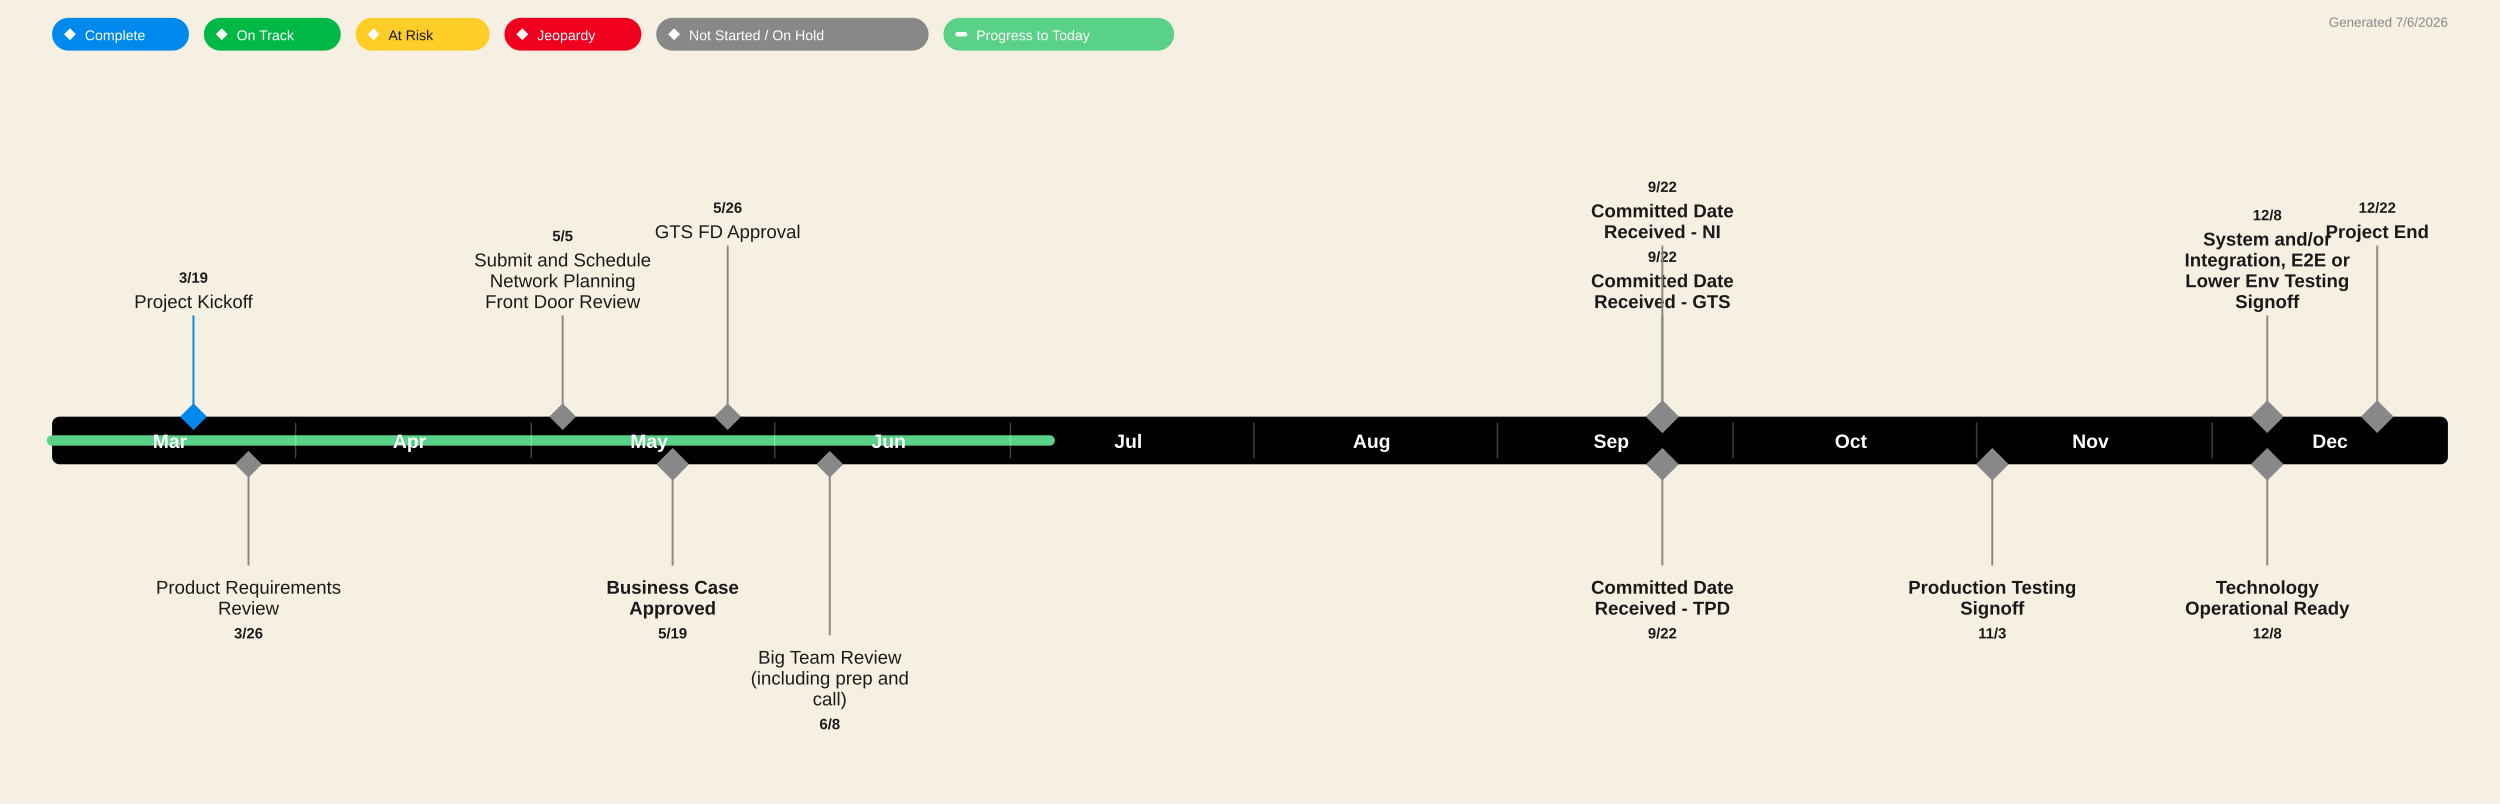
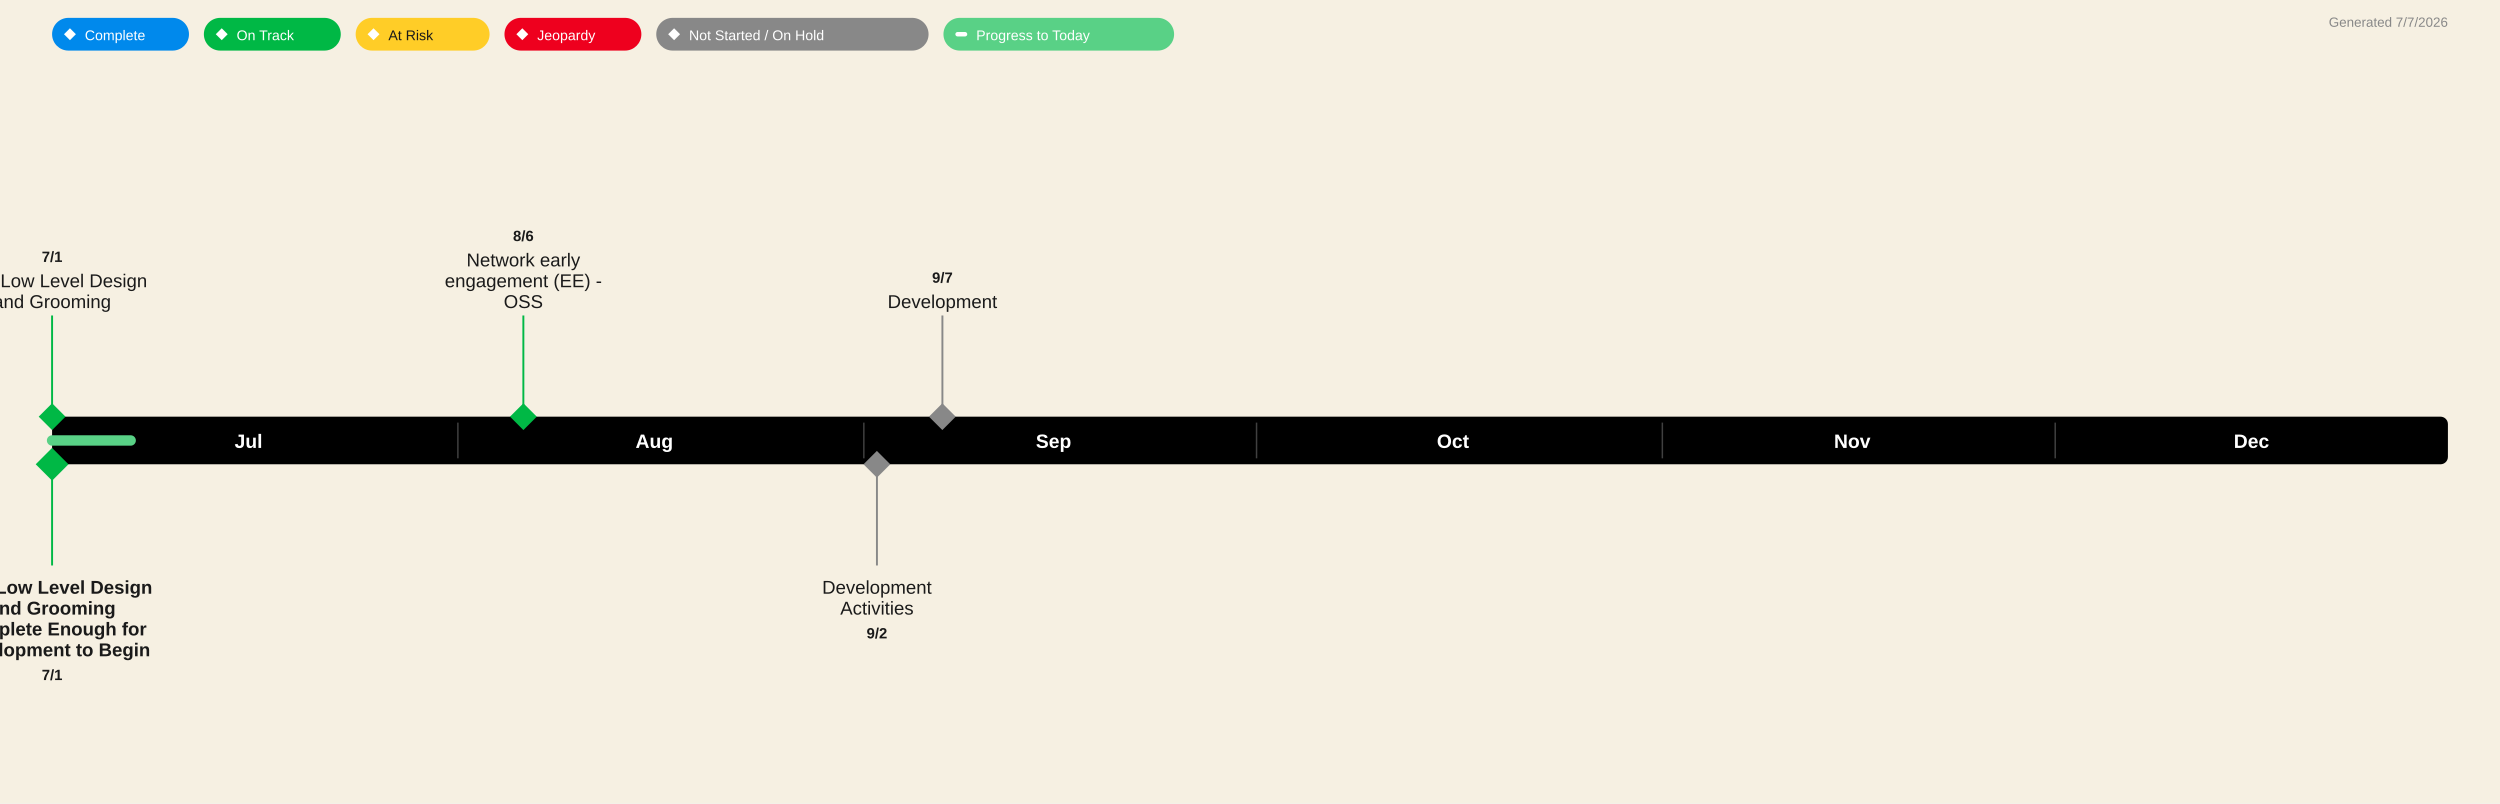
<svg xmlns="http://www.w3.org/2000/svg" width="1680" height="540" viewBox="0 0 1680 540">
  <rect width="1680" height="540" fill="#F6F0E2" />
-   <text x="1645.0" y="18.0" text-anchor="end" font-size="9" font-weight="normal" fill="#888888" font-family="Calibri,Arial,sans-serif">Generated 7/6/2026</text>
+   <text x="1645.0" y="18.0" text-anchor="end" font-size="9" font-weight="normal" fill="#888888" font-family="Calibri,Arial,sans-serif">Generated 7/7/2026</text>
  <rect x="35" y="280" width="1610" height="32" fill="#000000" rx="5" />
-   <line x1="35" y1="296.0" x2="705.4" y2="296.0" stroke="#59D186" stroke-width="7" stroke-linecap="round" />
-   <text x="114.2" y="301.0" text-anchor="middle" font-size="13" font-weight="bold" fill="#ffffff" font-family="Calibri,Arial,sans-serif">Mar</text>
-   <line x1="198.6" y1="284" x2="198.6" y2="308" stroke="rgba(255,255,255,0.25)" stroke-width="1" />
-   <text x="275.2" y="301.0" text-anchor="middle" font-size="13" font-weight="bold" fill="#ffffff" font-family="Calibri,Arial,sans-serif">Apr</text>
-   <line x1="357.0" y1="284" x2="357.0" y2="308" stroke="rgba(255,255,255,0.25)" stroke-width="1" />
-   <text x="436.2" y="301.0" text-anchor="middle" font-size="13" font-weight="bold" fill="#ffffff" font-family="Calibri,Arial,sans-serif">May</text>
-   <line x1="520.6" y1="284" x2="520.6" y2="308" stroke="rgba(255,255,255,0.25)" stroke-width="1" />
-   <text x="597.2" y="301.0" text-anchor="middle" font-size="13" font-weight="bold" fill="#ffffff" font-family="Calibri,Arial,sans-serif">Jun</text>
-   <line x1="679.0" y1="284" x2="679.0" y2="308" stroke="rgba(255,255,255,0.25)" stroke-width="1" />
-   <text x="758.2" y="301.0" text-anchor="middle" font-size="13" font-weight="bold" fill="#ffffff" font-family="Calibri,Arial,sans-serif">Jul</text>
-   <line x1="842.6" y1="284" x2="842.6" y2="308" stroke="rgba(255,255,255,0.25)" stroke-width="1" />
-   <text x="921.8" y="301.0" text-anchor="middle" font-size="13" font-weight="bold" fill="#ffffff" font-family="Calibri,Arial,sans-serif">Aug</text>
-   <line x1="1006.3" y1="284" x2="1006.3" y2="308" stroke="rgba(255,255,255,0.25)" stroke-width="1" />
-   <text x="1082.8" y="301.0" text-anchor="middle" font-size="13" font-weight="bold" fill="#ffffff" font-family="Calibri,Arial,sans-serif">Sep</text>
-   <line x1="1164.6" y1="284" x2="1164.6" y2="308" stroke="rgba(255,255,255,0.25)" stroke-width="1" />
-   <text x="1243.8" y="301.0" text-anchor="middle" font-size="13" font-weight="bold" fill="#ffffff" font-family="Calibri,Arial,sans-serif">Oct</text>
-   <line x1="1328.3" y1="284" x2="1328.3" y2="308" stroke="rgba(255,255,255,0.25)" stroke-width="1" />
-   <text x="1404.8" y="301.0" text-anchor="middle" font-size="13" font-weight="bold" fill="#ffffff" font-family="Calibri,Arial,sans-serif">Nov</text>
-   <line x1="1486.6" y1="284" x2="1486.6" y2="308" stroke="rgba(255,255,255,0.25)" stroke-width="1" />
-   <text x="1565.8" y="301.0" text-anchor="middle" font-size="13" font-weight="bold" fill="#ffffff" font-family="Calibri,Arial,sans-serif">Dec</text>
-   <line x1="130.0" y1="280" x2="130.0" y2="212" stroke="#0089EC" stroke-width="1.3" />
-   <polygon points="130.016,271 139.016,280 130.016,289 121.016,280" fill="#0089EC" />
-   <text x="130.0" y="207.0" text-anchor="middle" font-size="12.5" font-weight="normal" fill="#1a1a1a" font-family="Calibri,Arial,sans-serif">Project Kickoff</text>
-   <text x="130.0" y="190.0" text-anchor="middle" font-size="10" font-weight="bold" fill="#1a1a1a" font-family="Calibri,Arial,sans-serif">3/19</text>
-   <line x1="167.0" y1="312" x2="167.0" y2="380" stroke="#888888" stroke-width="1.3" />
-   <polygon points="166.967,303 175.967,312 166.967,321 157.967,312" fill="#888888" />
-   <text x="167.0" y="399.0" text-anchor="middle" font-size="12.5" font-weight="normal" fill="#1a1a1a" font-family="Calibri,Arial,sans-serif">Product Requirements</text>
-   <text x="167.0" y="413.0" text-anchor="middle" font-size="12.5" font-weight="normal" fill="#1a1a1a" font-family="Calibri,Arial,sans-serif">Review</text>
-   <text x="167.0" y="429.0" text-anchor="middle" font-size="10" font-weight="bold" fill="#1a1a1a" font-family="Calibri,Arial,sans-serif">3/26</text>
-   <line x1="378.1" y1="280" x2="378.1" y2="212" stroke="#888888" stroke-width="1.3" />
-   <polygon points="378.115,271 387.115,280 378.115,289 369.115,280" fill="#888888" />
-   <text x="378.1" y="179.0" text-anchor="middle" font-size="12.5" font-weight="normal" fill="#1a1a1a" font-family="Calibri,Arial,sans-serif">Submit and Schedule</text>
-   <text x="378.1" y="193.0" text-anchor="middle" font-size="12.5" font-weight="normal" fill="#1a1a1a" font-family="Calibri,Arial,sans-serif">Network Planning</text>
-   <text x="378.1" y="207.0" text-anchor="middle" font-size="12.5" font-weight="normal" fill="#1a1a1a" font-family="Calibri,Arial,sans-serif">Front Door Review</text>
-   <text x="378.1" y="162.0" text-anchor="middle" font-size="10" font-weight="bold" fill="#1a1a1a" font-family="Calibri,Arial,sans-serif">5/5</text>
-   <line x1="452.0" y1="312" x2="452.0" y2="380" stroke="#888888" stroke-width="1.3" />
-   <polygon points="452.016,301 463.016,312 452.016,323 441.016,312" fill="#888888" />
-   <text x="452.0" y="399.0" text-anchor="middle" font-size="12.5" font-weight="bold" fill="#1a1a1a" font-family="Calibri,Arial,sans-serif">Business Case</text>
-   <text x="452.0" y="413.0" text-anchor="middle" font-size="12.5" font-weight="bold" fill="#1a1a1a" font-family="Calibri,Arial,sans-serif">Approved</text>
-   <text x="452.0" y="429.0" text-anchor="middle" font-size="10" font-weight="bold" fill="#1a1a1a" font-family="Calibri,Arial,sans-serif">5/19</text>
-   <line x1="489.0" y1="280" x2="489.0" y2="165" stroke="#888888" stroke-width="1.3" />
-   <polygon points="488.967,271 497.967,280 488.967,289 479.967,280" fill="#888888" />
-   <text x="489.0" y="160.0" text-anchor="middle" font-size="12.5" font-weight="normal" fill="#1a1a1a" font-family="Calibri,Arial,sans-serif">GTS FD Approval</text>
-   <text x="489.0" y="143.0" text-anchor="middle" font-size="10" font-weight="bold" fill="#1a1a1a" font-family="Calibri,Arial,sans-serif">5/26</text>
-   <line x1="557.6" y1="312" x2="557.6" y2="427" stroke="#888888" stroke-width="1.3" />
-   <polygon points="557.59,303 566.59,312 557.59,321 548.59,312" fill="#888888" />
-   <text x="557.6" y="446.0" text-anchor="middle" font-size="12.5" font-weight="normal" fill="#1a1a1a" font-family="Calibri,Arial,sans-serif">Big Team Review</text>
-   <text x="557.6" y="460.0" text-anchor="middle" font-size="12.5" font-weight="normal" fill="#1a1a1a" font-family="Calibri,Arial,sans-serif">(including prep and</text>
-   <text x="557.6" y="474.0" text-anchor="middle" font-size="12.5" font-weight="normal" fill="#1a1a1a" font-family="Calibri,Arial,sans-serif">call)</text>
-   <text x="557.6" y="490.0" text-anchor="middle" font-size="10" font-weight="bold" fill="#1a1a1a" font-family="Calibri,Arial,sans-serif">6/8</text>
-   <line x1="1117.1" y1="280" x2="1117.1" y2="212" stroke="#888888" stroke-width="1.3" />
-   <polygon points="1117.131,269 1128.131,280 1117.131,291 1106.131,280" fill="#888888" />
-   <text x="1117.1" y="193.0" text-anchor="middle" font-size="12.5" font-weight="bold" fill="#1a1a1a" font-family="Calibri,Arial,sans-serif">Committed Date</text>
-   <text x="1117.1" y="207.0" text-anchor="middle" font-size="12.5" font-weight="bold" fill="#1a1a1a" font-family="Calibri,Arial,sans-serif">Received - GTS</text>
-   <text x="1117.1" y="176.0" text-anchor="middle" font-size="10" font-weight="bold" fill="#1a1a1a" font-family="Calibri,Arial,sans-serif">9/22</text>
-   <line x1="1117.1" y1="312" x2="1117.1" y2="380" stroke="#888888" stroke-width="1.3" />
-   <polygon points="1117.131,301 1128.131,312 1117.131,323 1106.131,312" fill="#888888" />
-   <text x="1117.1" y="399.0" text-anchor="middle" font-size="12.5" font-weight="bold" fill="#1a1a1a" font-family="Calibri,Arial,sans-serif">Committed Date</text>
-   <text x="1117.1" y="413.0" text-anchor="middle" font-size="12.5" font-weight="bold" fill="#1a1a1a" font-family="Calibri,Arial,sans-serif">Received - TPD</text>
-   <text x="1117.1" y="429.0" text-anchor="middle" font-size="10" font-weight="bold" fill="#1a1a1a" font-family="Calibri,Arial,sans-serif">9/22</text>
-   <line x1="1117.1" y1="280" x2="1117.1" y2="165" stroke="#888888" stroke-width="1.3" />
-   <polygon points="1117.131,269 1128.131,280 1117.131,291 1106.131,280" fill="#888888" />
-   <text x="1117.1" y="146.0" text-anchor="middle" font-size="12.5" font-weight="bold" fill="#1a1a1a" font-family="Calibri,Arial,sans-serif">Committed Date</text>
-   <text x="1117.1" y="160.0" text-anchor="middle" font-size="12.5" font-weight="bold" fill="#1a1a1a" font-family="Calibri,Arial,sans-serif">Received - NI</text>
-   <text x="1117.1" y="129.0" text-anchor="middle" font-size="10" font-weight="bold" fill="#1a1a1a" font-family="Calibri,Arial,sans-serif">9/22</text>
-   <line x1="1338.8" y1="312" x2="1338.8" y2="380" stroke="#888888" stroke-width="1.3" />
-   <polygon points="1338.836,301 1349.836,312 1338.836,323 1327.836,312" fill="#888888" />
-   <text x="1338.8" y="399.0" text-anchor="middle" font-size="12.5" font-weight="bold" fill="#1a1a1a" font-family="Calibri,Arial,sans-serif">Production Testing</text>
-   <text x="1338.8" y="413.0" text-anchor="middle" font-size="12.5" font-weight="bold" fill="#1a1a1a" font-family="Calibri,Arial,sans-serif">Signoff</text>
-   <text x="1338.8" y="429.0" text-anchor="middle" font-size="10" font-weight="bold" fill="#1a1a1a" font-family="Calibri,Arial,sans-serif">11/3</text>
-   <line x1="1523.6" y1="280" x2="1523.6" y2="212" stroke="#888888" stroke-width="1.3" />
-   <polygon points="1523.59,269 1534.59,280 1523.59,291 1512.59,280" fill="#888888" />
-   <text x="1523.6" y="165.0" text-anchor="middle" font-size="12.5" font-weight="bold" fill="#1a1a1a" font-family="Calibri,Arial,sans-serif">System and/or</text>
-   <text x="1523.6" y="179.0" text-anchor="middle" font-size="12.5" font-weight="bold" fill="#1a1a1a" font-family="Calibri,Arial,sans-serif">Integration, E2E or</text>
-   <text x="1523.6" y="193.0" text-anchor="middle" font-size="12.5" font-weight="bold" fill="#1a1a1a" font-family="Calibri,Arial,sans-serif">Lower Env  Testing</text>
-   <text x="1523.6" y="207.0" text-anchor="middle" font-size="12.5" font-weight="bold" fill="#1a1a1a" font-family="Calibri,Arial,sans-serif">Signoff</text>
-   <text x="1523.6" y="148.0" text-anchor="middle" font-size="10" font-weight="bold" fill="#1a1a1a" font-family="Calibri,Arial,sans-serif">12/8</text>
-   <line x1="1523.6" y1="312" x2="1523.6" y2="380" stroke="#888888" stroke-width="1.3" />
-   <polygon points="1523.59,301 1534.59,312 1523.59,323 1512.59,312" fill="#888888" />
-   <text x="1523.6" y="399.0" text-anchor="middle" font-size="12.5" font-weight="bold" fill="#1a1a1a" font-family="Calibri,Arial,sans-serif">Technology</text>
-   <text x="1523.6" y="413.0" text-anchor="middle" font-size="12.5" font-weight="bold" fill="#1a1a1a" font-family="Calibri,Arial,sans-serif">Operational Ready</text>
-   <text x="1523.6" y="429.0" text-anchor="middle" font-size="10" font-weight="bold" fill="#1a1a1a" font-family="Calibri,Arial,sans-serif">12/8</text>
-   <line x1="1597.5" y1="280" x2="1597.5" y2="165" stroke="#888888" stroke-width="1.3" />
-   <polygon points="1597.492,269 1608.492,280 1597.492,291 1586.492,280" fill="#888888" />
-   <text x="1597.5" y="160.0" text-anchor="middle" font-size="12.5" font-weight="bold" fill="#1a1a1a" font-family="Calibri,Arial,sans-serif">Project End</text>
-   <text x="1597.5" y="143.0" text-anchor="middle" font-size="10" font-weight="bold" fill="#1a1a1a" font-family="Calibri,Arial,sans-serif">12/22</text>
+   <line x1="35" y1="296.0" x2="87.8" y2="296.0" stroke="#59D186" stroke-width="7" stroke-linecap="round" />
+   <text x="167.0" y="301.0" text-anchor="middle" font-size="13" font-weight="bold" fill="#ffffff" font-family="Calibri,Arial,sans-serif">Jul</text>
+   <line x1="307.7" y1="284" x2="307.7" y2="308" stroke="rgba(255,255,255,0.25)" stroke-width="1" />
+   <text x="439.7" y="301.0" text-anchor="middle" font-size="13" font-weight="bold" fill="#ffffff" font-family="Calibri,Arial,sans-serif">Aug</text>
+   <line x1="580.5" y1="284" x2="580.5" y2="308" stroke="rgba(255,255,255,0.25)" stroke-width="1" />
+   <text x="708.0" y="301.0" text-anchor="middle" font-size="13" font-weight="bold" fill="#ffffff" font-family="Calibri,Arial,sans-serif">Sep</text>
+   <line x1="844.4" y1="284" x2="844.4" y2="308" stroke="rgba(255,255,255,0.25)" stroke-width="1" />
+   <text x="976.4" y="301.0" text-anchor="middle" font-size="13" font-weight="bold" fill="#ffffff" font-family="Calibri,Arial,sans-serif">Oct</text>
+   <line x1="1117.1" y1="284" x2="1117.1" y2="308" stroke="rgba(255,255,255,0.25)" stroke-width="1" />
+   <text x="1244.7" y="301.0" text-anchor="middle" font-size="13" font-weight="bold" fill="#ffffff" font-family="Calibri,Arial,sans-serif">Nov</text>
+   <line x1="1381.1" y1="284" x2="1381.1" y2="308" stroke="rgba(255,255,255,0.25)" stroke-width="1" />
+   <text x="1513.0" y="301.0" text-anchor="middle" font-size="13" font-weight="bold" fill="#ffffff" font-family="Calibri,Arial,sans-serif">Dec</text>
+   <line x1="35.0" y1="280" x2="35.0" y2="212" stroke="#00B845" stroke-width="1.3" />
+   <polygon points="35.0,271 44.0,280 35.0,289 26.0,280" fill="#00B845" />
+   <text x="35.0" y="193.0" text-anchor="middle" font-size="12.5" font-weight="normal" fill="#1a1a1a" font-family="Calibri,Arial,sans-serif">GTS Low Level Design</text>
+   <text x="35.0" y="207.0" text-anchor="middle" font-size="12.5" font-weight="normal" fill="#1a1a1a" font-family="Calibri,Arial,sans-serif">and Grooming</text>
+   <text x="35.0" y="176.0" text-anchor="middle" font-size="10" font-weight="bold" fill="#1a1a1a" font-family="Calibri,Arial,sans-serif">7/1</text>
+   <line x1="35.0" y1="312" x2="35.0" y2="380" stroke="#00B845" stroke-width="1.3" />
+   <polygon points="35.0,301 46.0,312 35.0,323 24.0,312" fill="#00B845" />
+   <text x="35.0" y="399.0" text-anchor="middle" font-size="12.5" font-weight="bold" fill="#1a1a1a" font-family="Calibri,Arial,sans-serif">GTS Low Level Design</text>
+   <text x="35.0" y="413.0" text-anchor="middle" font-size="12.5" font-weight="bold" fill="#1a1a1a" font-family="Calibri,Arial,sans-serif">and Grooming</text>
+   <text x="35.0" y="427.0" text-anchor="middle" font-size="12.5" font-weight="bold" fill="#1a1a1a" font-family="Calibri,Arial,sans-serif">Complete Enough for</text>
+   <text x="35.0" y="441.0" text-anchor="middle" font-size="12.5" font-weight="bold" fill="#1a1a1a" font-family="Calibri,Arial,sans-serif">Development to Begin</text>
+   <text x="35.0" y="457.0" text-anchor="middle" font-size="10" font-weight="bold" fill="#1a1a1a" font-family="Calibri,Arial,sans-serif">7/1</text>
+   <line x1="351.7" y1="280" x2="351.7" y2="212" stroke="#00B845" stroke-width="1.3" />
+   <polygon points="351.721,271 360.721,280 351.721,289 342.721,280" fill="#00B845" />
+   <text x="351.7" y="179.0" text-anchor="middle" font-size="12.5" font-weight="normal" fill="#1a1a1a" font-family="Calibri,Arial,sans-serif">Network early</text>
+   <text x="351.7" y="193.0" text-anchor="middle" font-size="12.5" font-weight="normal" fill="#1a1a1a" font-family="Calibri,Arial,sans-serif">engagement (EE) -</text>
+   <text x="351.7" y="207.0" text-anchor="middle" font-size="12.5" font-weight="normal" fill="#1a1a1a" font-family="Calibri,Arial,sans-serif">OSS</text>
+   <text x="351.7" y="162.0" text-anchor="middle" font-size="10" font-weight="bold" fill="#1a1a1a" font-family="Calibri,Arial,sans-serif">8/6</text>
+   <line x1="589.3" y1="312" x2="589.3" y2="380" stroke="#888888" stroke-width="1.3" />
+   <polygon points="589.262,303 598.262,312 589.262,321 580.262,312" fill="#888888" />
+   <text x="589.3" y="399.0" text-anchor="middle" font-size="12.5" font-weight="normal" fill="#1a1a1a" font-family="Calibri,Arial,sans-serif">Development</text>
+   <text x="589.3" y="413.0" text-anchor="middle" font-size="12.5" font-weight="normal" fill="#1a1a1a" font-family="Calibri,Arial,sans-serif">Activities</text>
+   <text x="589.3" y="429.0" text-anchor="middle" font-size="10" font-weight="bold" fill="#1a1a1a" font-family="Calibri,Arial,sans-serif">9/2</text>
+   <line x1="633.3" y1="280" x2="633.3" y2="212" stroke="#888888" stroke-width="1.3" />
+   <polygon points="633.251,271 642.251,280 633.251,289 624.251,280" fill="#888888" />
+   <text x="633.3" y="207.0" text-anchor="middle" font-size="12.5" font-weight="normal" fill="#1a1a1a" font-family="Calibri,Arial,sans-serif">Development</text>
+   <text x="633.3" y="190.0" text-anchor="middle" font-size="10" font-weight="bold" fill="#1a1a1a" font-family="Calibri,Arial,sans-serif">9/7</text>
  <rect x="35.0" y="12" width="92" height="22" rx="11" fill="#0089EC" />
  <polygon points="47.0,19.0 51.0,23.0 47.0,27.0 43.0,23.0" fill="#ffffff" />
  <text x="57.0" y="27.0" text-anchor="start" font-size="9.5" font-weight="normal" fill="#ffffff" font-family="Calibri,Arial,sans-serif">Complete</text>
  <rect x="137.0" y="12" width="92" height="22" rx="11" fill="#00B845" />
  <polygon points="149.0,19.0 153.0,23.0 149.0,27.0 145.0,23.0" fill="#ffffff" />
  <text x="159.0" y="27.0" text-anchor="start" font-size="9.5" font-weight="normal" fill="#ffffff" font-family="Calibri,Arial,sans-serif">On Track</text>
  <rect x="239.0" y="12" width="90" height="22" rx="11" fill="#FFCD27" />
  <polygon points="251.0,19.0 255.0,23.0 251.0,27.0 247.0,23.0" fill="#ffffff" />
  <text x="261.0" y="27.0" text-anchor="start" font-size="9.5" font-weight="normal" fill="#1a1a1a" font-family="Calibri,Arial,sans-serif">At Risk</text>
  <rect x="339.0" y="12" width="92" height="22" rx="11" fill="#EE001E" />
  <polygon points="351.0,19.0 355.0,23.0 351.0,27.0 347.0,23.0" fill="#ffffff" />
  <text x="361.0" y="27.0" text-anchor="start" font-size="9.5" font-weight="normal" fill="#ffffff" font-family="Calibri,Arial,sans-serif">Jeopardy</text>
  <rect x="441.0" y="12" width="183" height="22" rx="11" fill="#888888" />
  <polygon points="453.0,19.0 457.0,23.0 453.0,27.0 449.0,23.0" fill="#ffffff" />
  <text x="463.0" y="27.0" text-anchor="start" font-size="9.5" font-weight="normal" fill="#ffffff" font-family="Calibri,Arial,sans-serif">Not Started / On Hold</text>
  <rect x="634.0" y="12" width="155" height="22" rx="11" fill="#59D186" />
  <rect x="642.0" y="21.5" width="8" height="3" rx="1.5" fill="#ffffff" />
  <text x="656.0" y="27.0" text-anchor="start" font-size="9.5" font-weight="normal" fill="#ffffff" font-family="Calibri,Arial,sans-serif">Progress to Today</text>
</svg>
